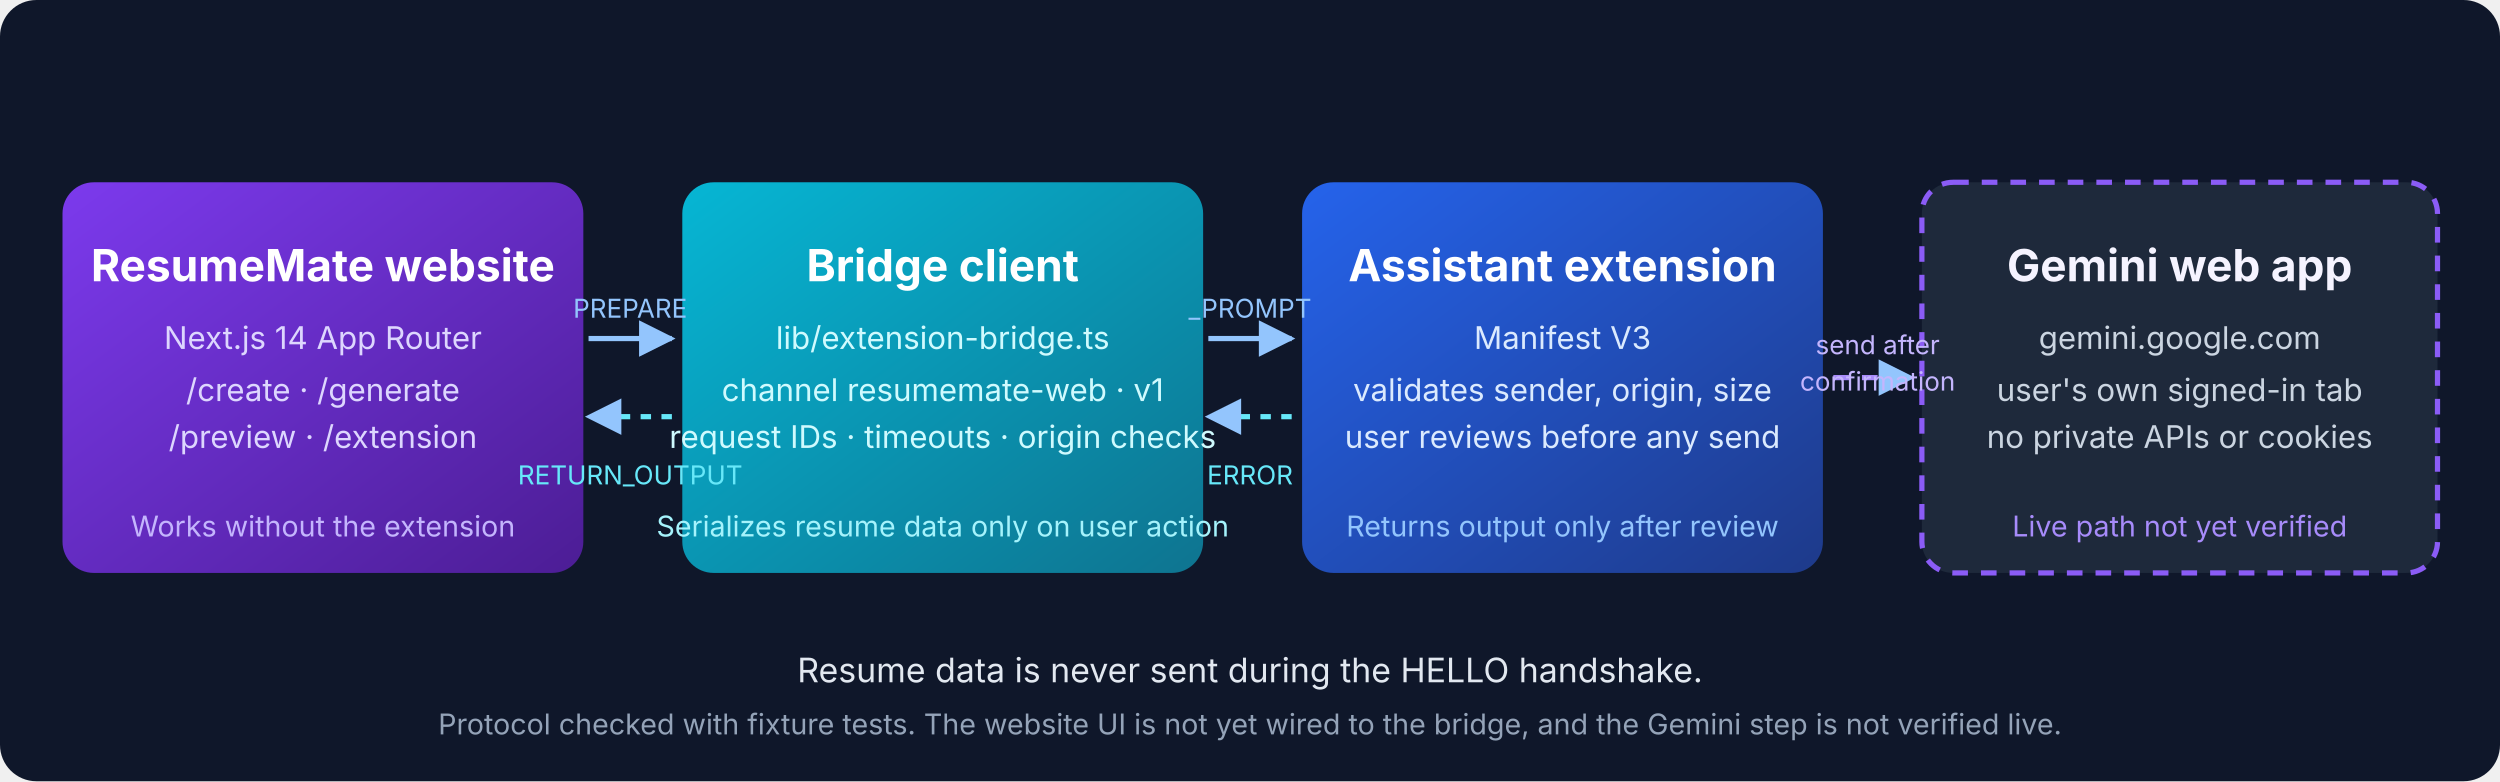
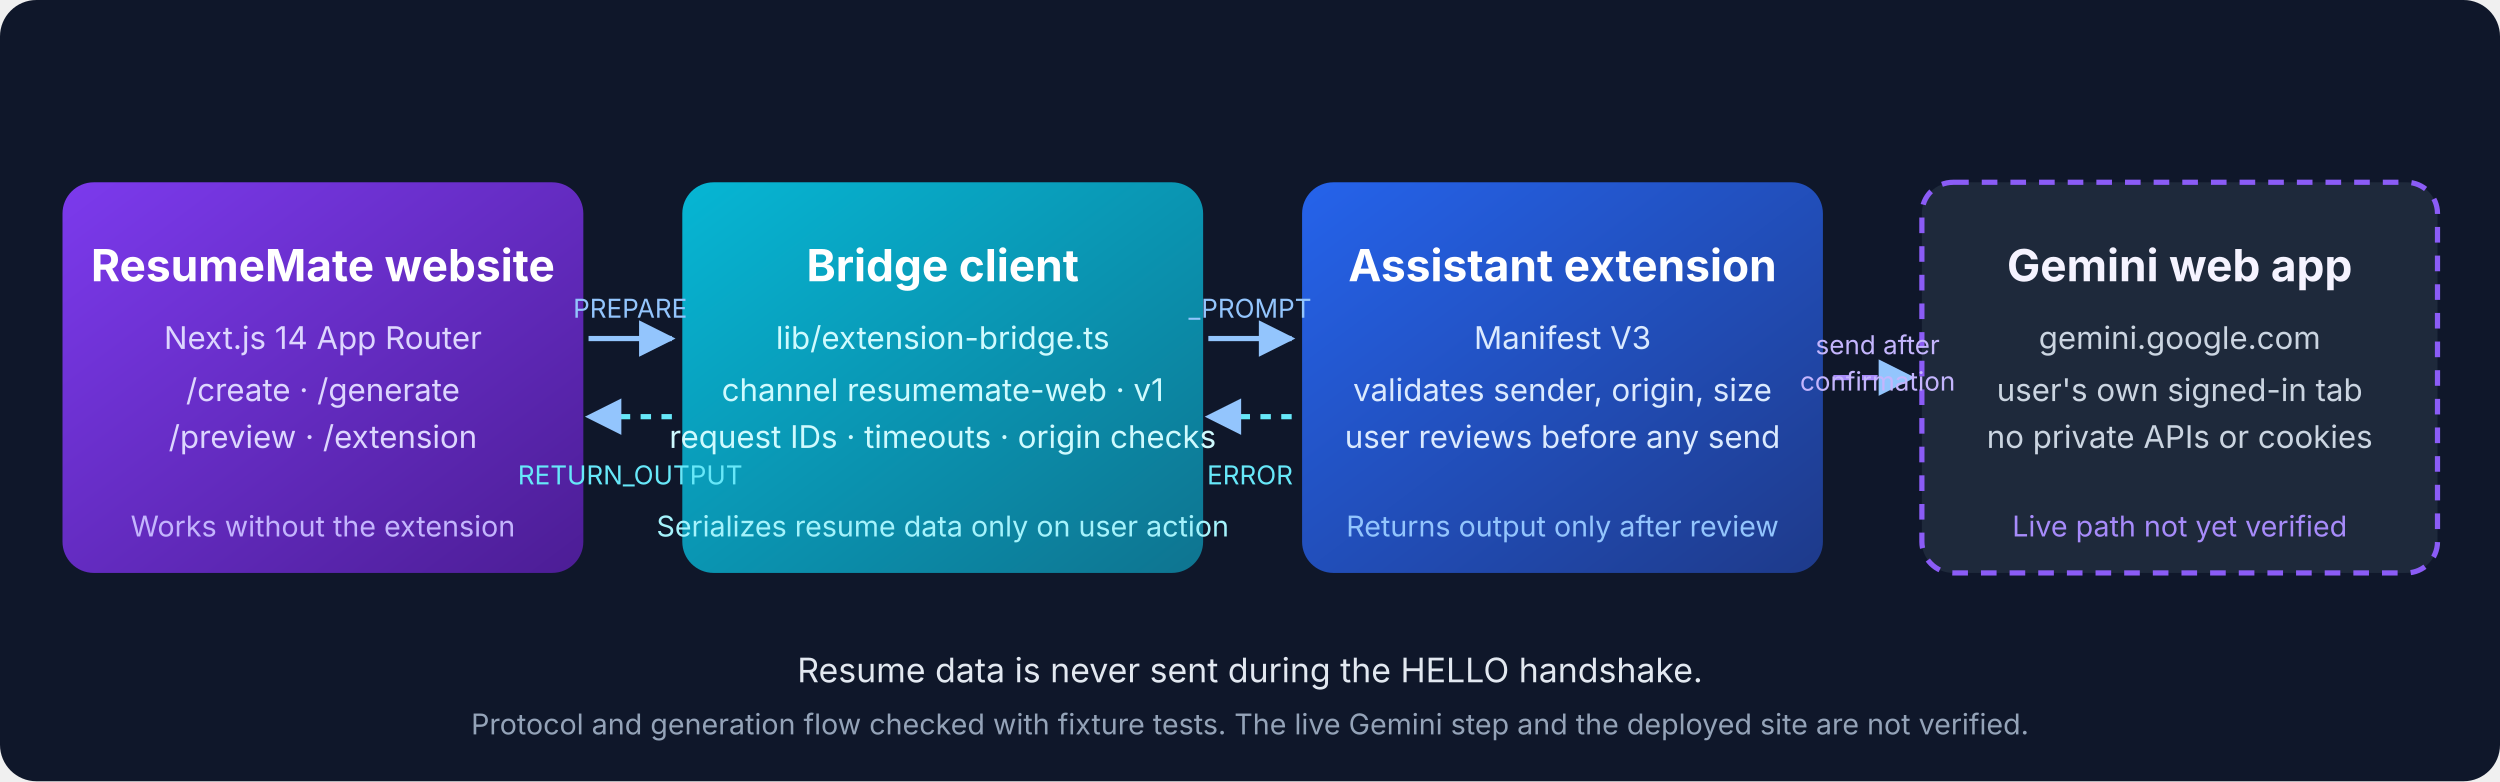
<svg xmlns="http://www.w3.org/2000/svg" viewBox="0 0 960 300" role="img" aria-labelledby="t d">
  <defs>
    <linearGradient id="g1" x1="0" y1="0" x2="1" y2="1">
      <stop offset="0" stop-color="#7C3AED" />
      <stop offset="1" stop-color="#4C1D95" />
    </linearGradient>
    <linearGradient id="g2" x1="0" y1="0" x2="1" y2="1">
      <stop offset="0" stop-color="#2563EB" />
      <stop offset="1" stop-color="#1E3A8A" />
    </linearGradient>
    <linearGradient id="g3" x1="0" y1="0" x2="1" y2="1">
      <stop offset="0" stop-color="#06B6D4" />
      <stop offset="1" stop-color="#0E7490" />
    </linearGradient>
    <marker id="arrow" viewBox="0 0 10 10" refX="9" refY="5" markerWidth="7" markerHeight="7" orient="auto-start-reverse">
      <path d="M 0 0 L 10 5 L 0 10 z" fill="#93C5FD" />
    </marker>
  </defs>
  <rect x="0" y="0" width="960" height="300" rx="14" fill="#0F172A" />
  <rect x="24" y="70" width="200" height="150" rx="12" fill="url(#g1)" />
  <text x="124" y="108" text-anchor="middle" font-family="Inter, Arial, sans-serif" font-size="17" font-weight="700" fill="#FFFFFF">ResumeMate website</text>
  <text x="124" y="134" text-anchor="middle" font-family="Inter, Arial, sans-serif" font-size="12" fill="#DDD6FE">Next.js 14 App Router</text>
  <text x="124" y="154" text-anchor="middle" font-family="Inter, Arial, sans-serif" font-size="12" fill="#DDD6FE">/create · /generate</text>
  <text x="124" y="172" text-anchor="middle" font-family="Inter, Arial, sans-serif" font-size="12" fill="#DDD6FE">/preview · /extension</text>
  <text x="124" y="206" text-anchor="middle" font-family="Inter, Arial, sans-serif" font-size="11" fill="#C4B5FD">Works without the extension</text>
  <rect x="262" y="70" width="200" height="150" rx="12" fill="url(#g3)" />
  <text x="362" y="108" text-anchor="middle" font-family="Inter, Arial, sans-serif" font-size="17" font-weight="700" fill="#FFFFFF">Bridge client</text>
  <text x="362" y="134" text-anchor="middle" font-family="Inter, Arial, sans-serif" font-size="12" fill="#CFFAFE">lib/extension-bridge.ts</text>
  <text x="362" y="154" text-anchor="middle" font-family="Inter, Arial, sans-serif" font-size="12" fill="#CFFAFE">channel resumemate-web · v1</text>
  <text x="362" y="172" text-anchor="middle" font-family="Inter, Arial, sans-serif" font-size="12" fill="#CFFAFE">request IDs · timeouts · origin checks</text>
  <text x="362" y="206" text-anchor="middle" font-family="Inter, Arial, sans-serif" font-size="11" fill="#A5F3FC">Serializes resume data only on user action</text>
  <rect x="500" y="70" width="200" height="150" rx="12" fill="url(#g2)" />
  <text x="600" y="108" text-anchor="middle" font-family="Inter, Arial, sans-serif" font-size="17" font-weight="700" fill="#FFFFFF">Assistant extension</text>
  <text x="600" y="134" text-anchor="middle" font-family="Inter, Arial, sans-serif" font-size="12" fill="#DBEAFE">Manifest V3</text>
  <text x="600" y="154" text-anchor="middle" font-family="Inter, Arial, sans-serif" font-size="12" fill="#DBEAFE">validates sender, origin, size</text>
  <text x="600" y="172" text-anchor="middle" font-family="Inter, Arial, sans-serif" font-size="12" fill="#DBEAFE">user reviews before any send</text>
  <text x="600" y="206" text-anchor="middle" font-family="Inter, Arial, sans-serif" font-size="11" fill="#93C5FD">Returns output only after review</text>
  <rect x="738" y="70" width="198" height="150" rx="12" fill="#1E293B" stroke="#8B5CF6" stroke-width="2" stroke-dasharray="6 5" />
  <text x="837" y="108" text-anchor="middle" font-family="Inter, Arial, sans-serif" font-size="17" font-weight="700" fill="#F5F3FF">Gemini web app</text>
  <text x="837" y="134" text-anchor="middle" font-family="Inter, Arial, sans-serif" font-size="12" fill="#CBD5E1">gemini.google.com</text>
  <text x="837" y="154" text-anchor="middle" font-family="Inter, Arial, sans-serif" font-size="12" fill="#CBD5E1">user's own signed-in tab</text>
  <text x="837" y="172" text-anchor="middle" font-family="Inter, Arial, sans-serif" font-size="12" fill="#CBD5E1">no private APIs or cookies</text>
  <text x="837" y="206" text-anchor="middle" font-family="Inter, Arial, sans-serif" font-size="11" fill="#A78BFA">Live path not yet verified</text>
  <line x1="226" y1="130" x2="258" y2="130" stroke="#93C5FD" stroke-width="2" marker-end="url(#arrow)" />
  <line x1="464" y1="130" x2="496" y2="130" stroke="#93C5FD" stroke-width="2" marker-end="url(#arrow)" />
  <line x1="496" y1="160" x2="464" y2="160" stroke="#67E8F9" stroke-width="2" stroke-dasharray="4 4" marker-end="url(#arrow)" />
  <line x1="258" y1="160" x2="226" y2="160" stroke="#67E8F9" stroke-width="2" stroke-dasharray="4 4" marker-end="url(#arrow)" />
  <line x1="704" y1="145" x2="734" y2="145" stroke="#A78BFA" stroke-width="2" stroke-dasharray="6 5" marker-end="url(#arrow)" />
  <text x="242" y="122" text-anchor="middle" font-family="Inter, Arial, sans-serif" font-size="10" fill="#93C5FD">PREPARE</text>
  <text x="480" y="122" text-anchor="middle" font-family="Inter, Arial, sans-serif" font-size="10" fill="#93C5FD">_PROMPT</text>
  <text x="242" y="186" text-anchor="middle" font-family="Inter, Arial, sans-serif" font-size="10" fill="#67E8F9">RETURN_OUTPUT</text>
  <text x="480" y="186" text-anchor="middle" font-family="Inter, Arial, sans-serif" font-size="10" fill="#67E8F9">ERROR</text>
  <text x="721" y="136" text-anchor="middle" font-family="Inter, Arial, sans-serif" font-size="10" fill="#C4B5FD">send after</text>
  <text x="721" y="150" text-anchor="middle" font-family="Inter, Arial, sans-serif" font-size="10" fill="#C4B5FD">confirmation</text>
  <text x="480" y="262" text-anchor="middle" font-family="Inter, Arial, sans-serif" font-size="13" fill="#E2E8F0">Resume data is never sent during the HELLO handshake.</text>
-   <text x="480" y="282" text-anchor="middle" font-family="Inter, Arial, sans-serif" font-size="11" fill="#94A3B8">Protocol checked with fixture tests. The website UI is not yet wired to the bridge, and the Gemini step is not verified live.</text>
+   <text x="480" y="282" text-anchor="middle" font-family="Inter, Arial, sans-serif" font-size="11" fill="#94A3B8">Protocol and generation flow checked with fixture tests. The live Gemini step and the deployed site are not verified.</text>
</svg>
